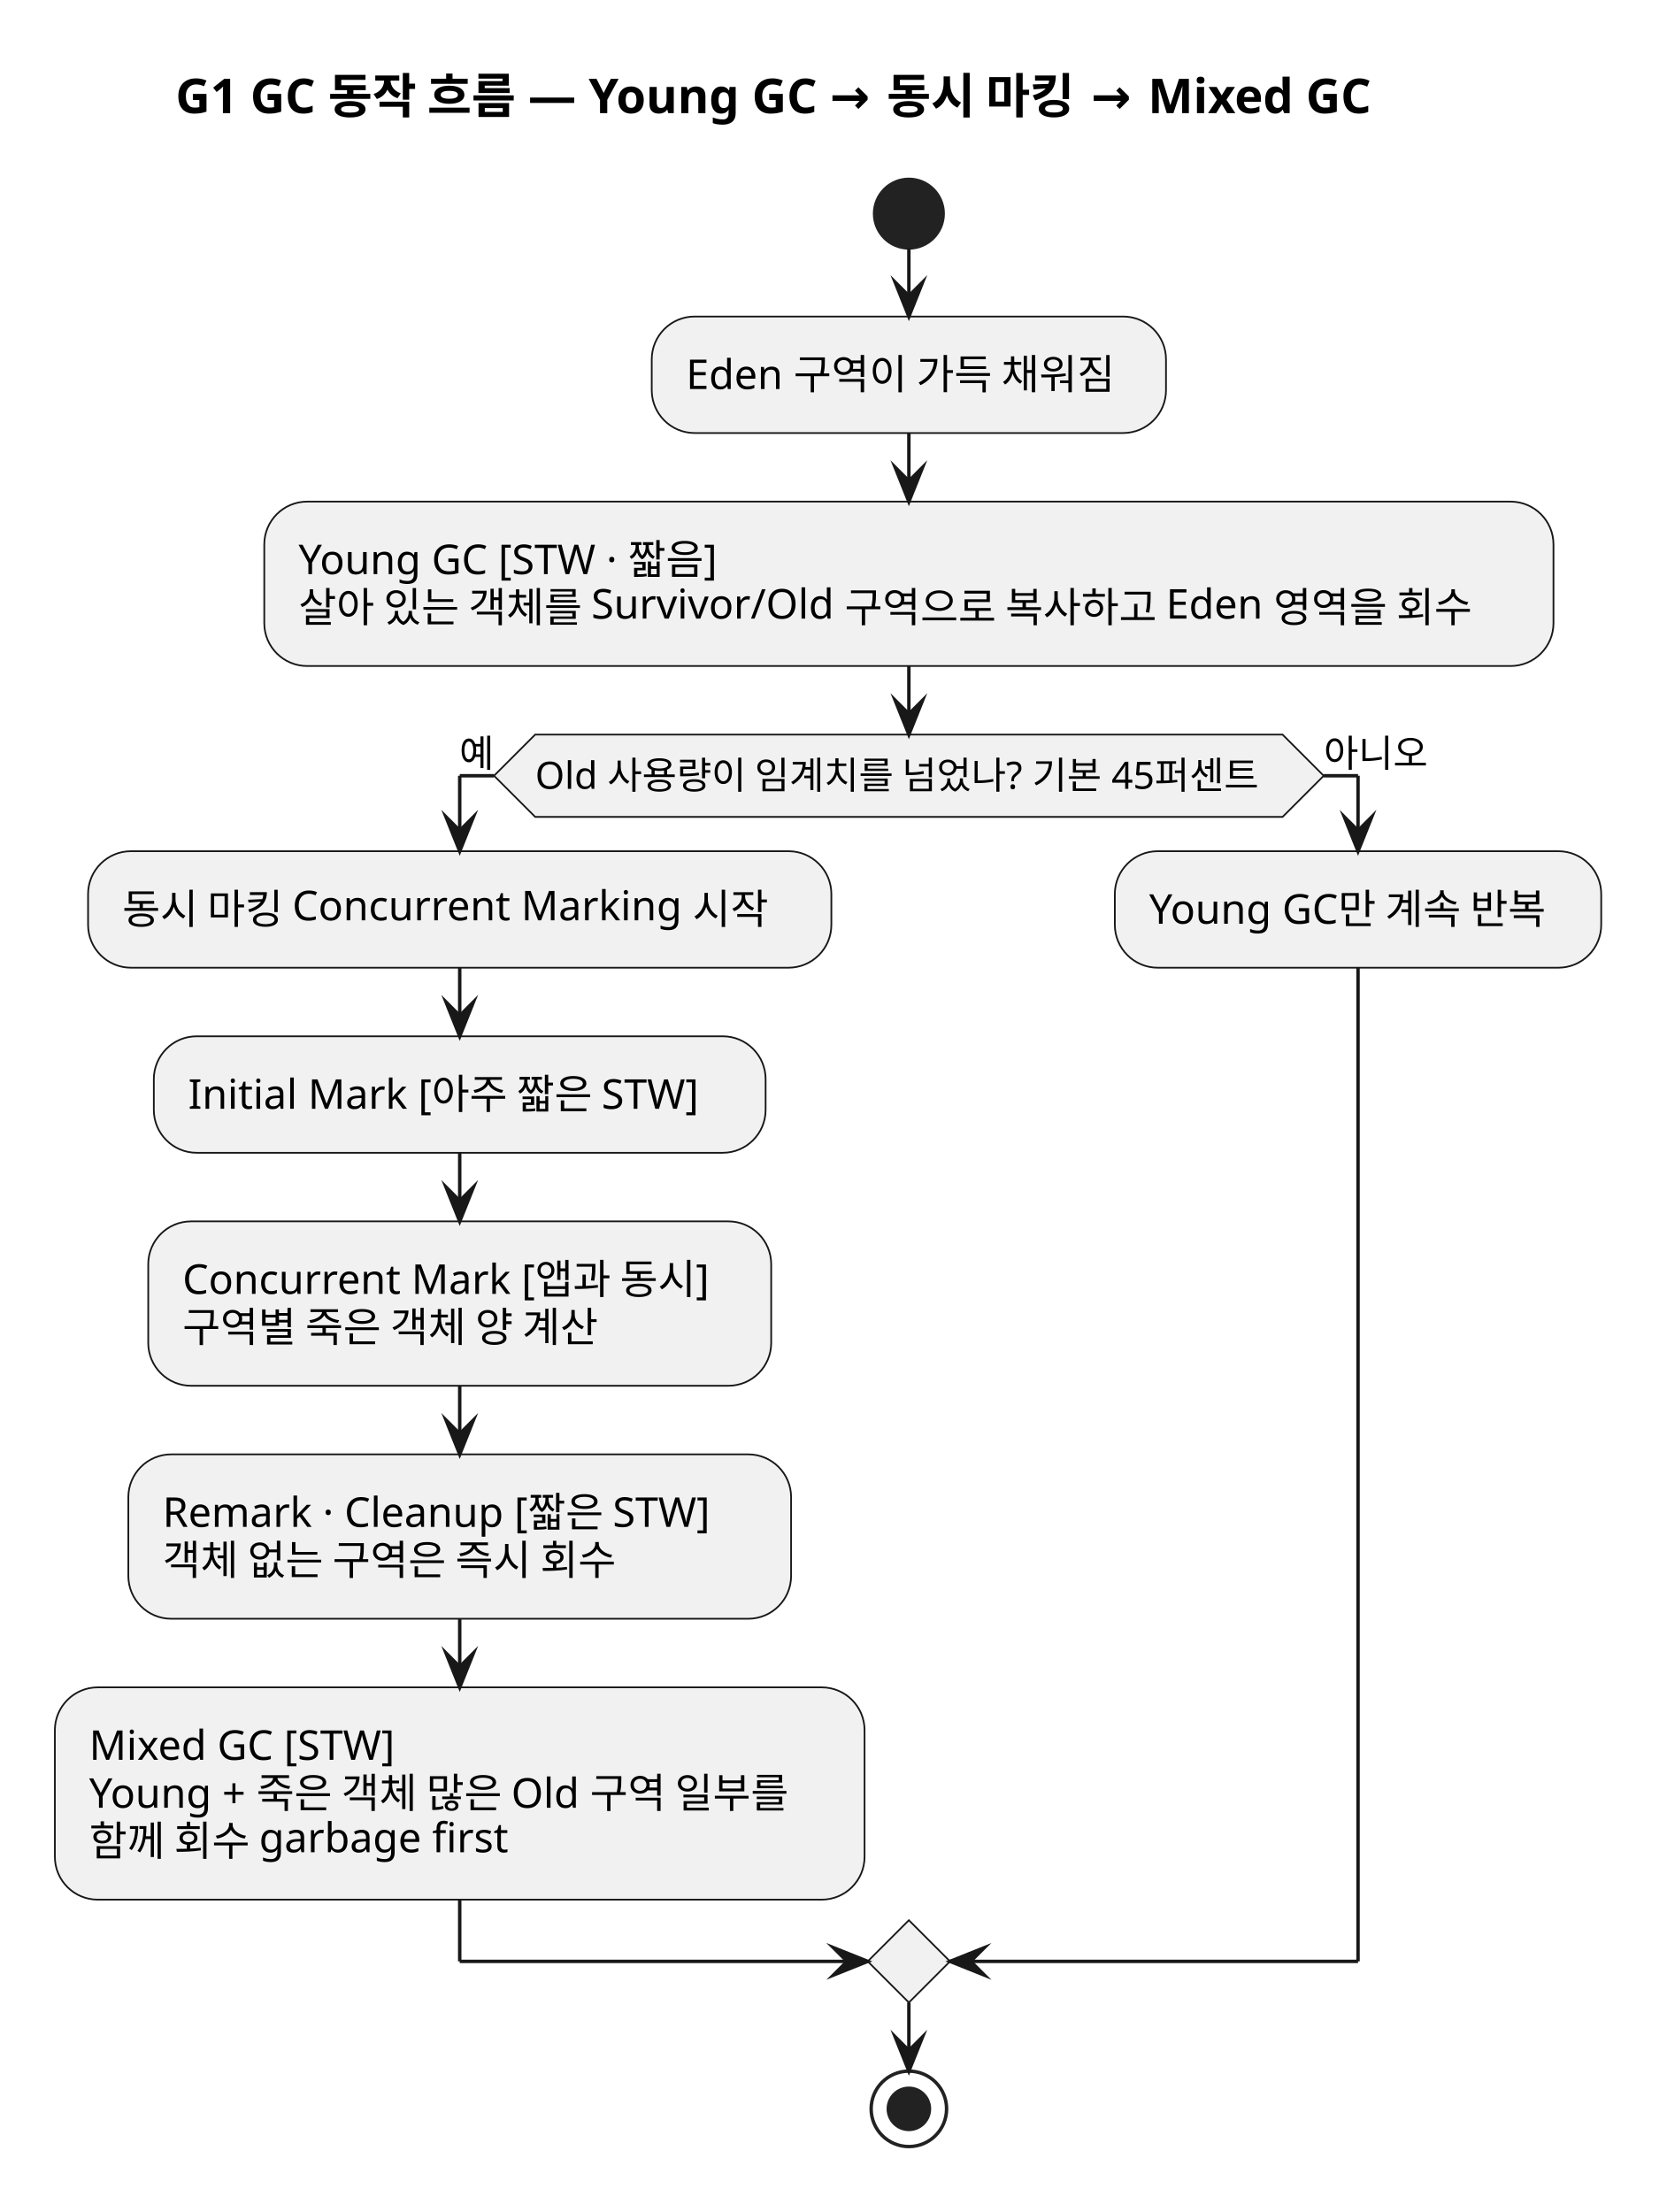
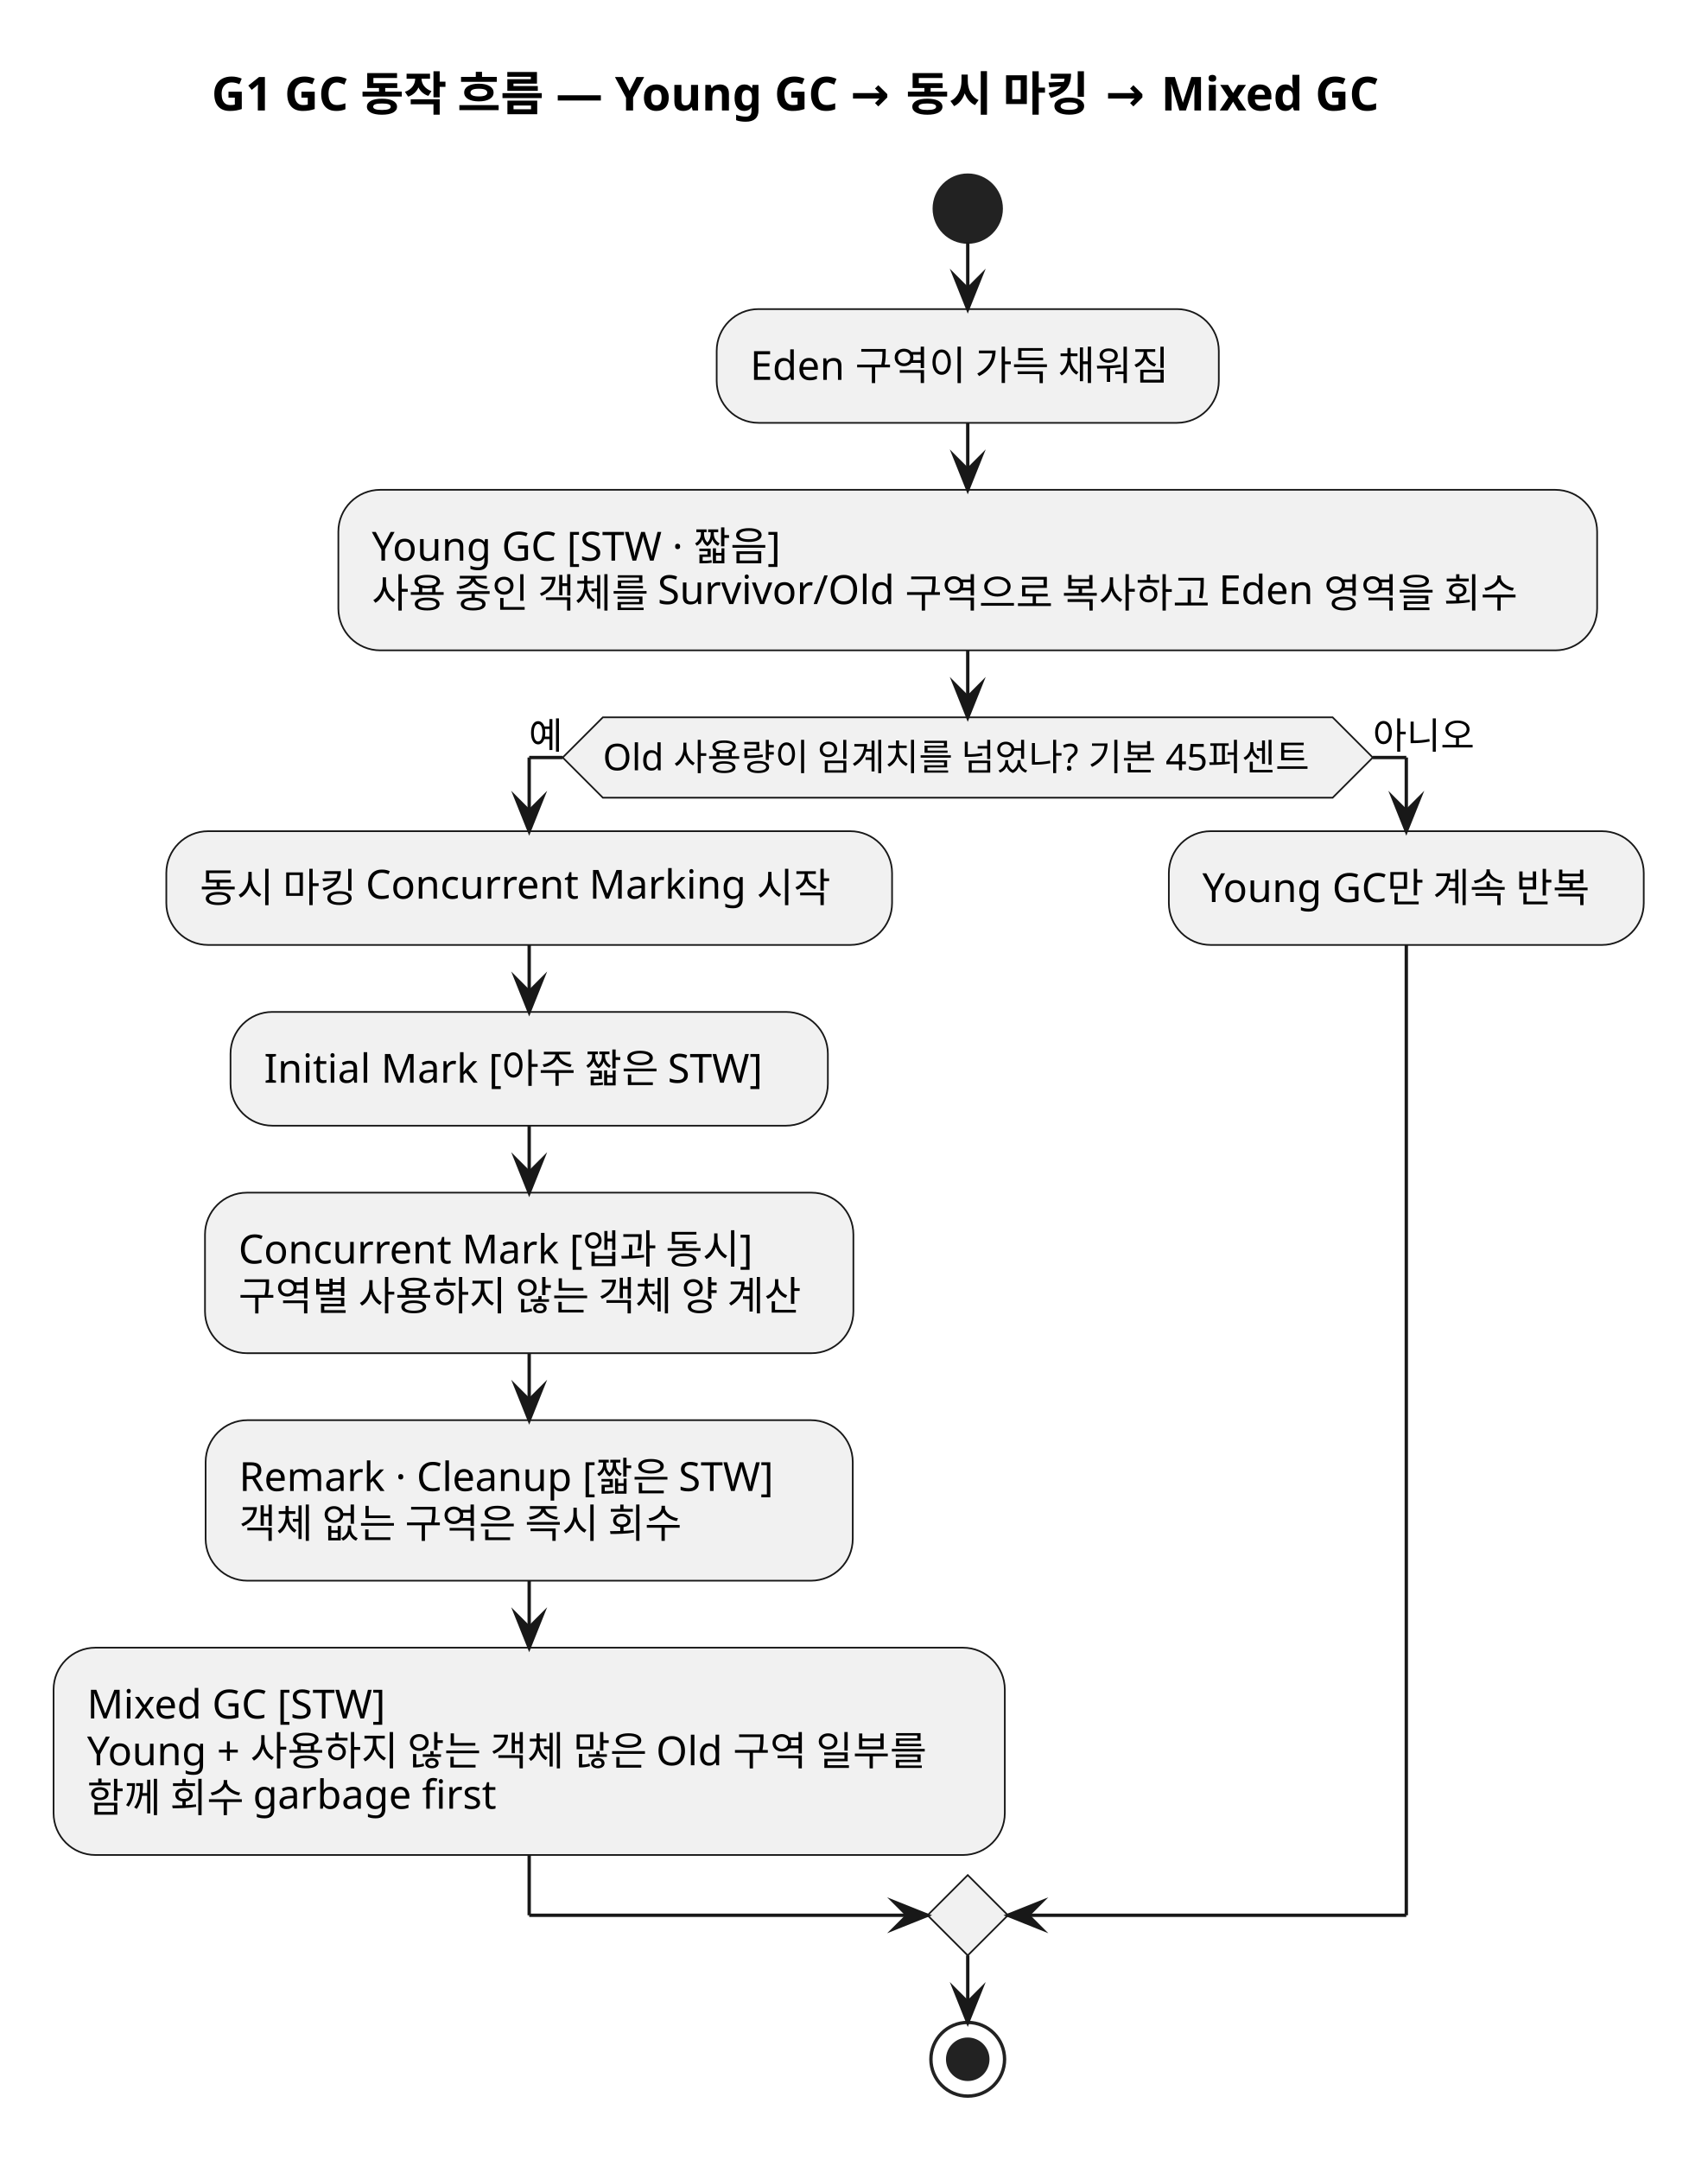
- <svg xmlns="http://www.w3.org/2000/svg" contentStyleType="text/css" data-diagram-type="ACTIVITY" height="645px" preserveAspectRatio="none" style="width:486px;height:645px;background:#FFFFFF;" version="1.1" viewBox="0 0 486 645" width="486px" zoomAndPan="magnify">
+ <svg xmlns="http://www.w3.org/2000/svg" version="1.1" data-diagram-type="ACTIVITY" style="width:510px;height:645px;background:#FFFFFF;" width="510px" height="645px" viewBox="0 0 510 645" zoomAndPan="magnify" preserveAspectRatio="none" contentStyleType="text/css">
  <defs />
-   <g>
+   <g font-family="sans-serif" lengthAdjust="spacing">
    <g class="title" data-source-line="1">
-       <text fill="#000000" font-family="sans-serif" font-size="14" font-weight="700" lengthAdjust="spacing" textLength="382.506" x="51.192" y="32.995">G1 GC 동작 흐름 — Young GC → 동시 마킹 → Mixed GC</text>
+       <text x="63.186" y="32.995" fill="#000" font-size="14" textLength="382.506" font-weight="700">G1 GC 동작 흐름 — Young GC → 동시 마킹 → Mixed GC</text>
    </g>
-     <ellipse cx="265.014" cy="62.297" fill="#222222" rx="10" ry="10" style="stroke:#222222;stroke-width:1;" />
-     <rect fill="#F1F1F1" height="33.969" rx="12.5" ry="12.5" style="stroke:#181818;stroke-width:0.5;" width="149.952" x="190.038" y="92.297" />
-     <text fill="#000000" font-family="sans-serif" font-size="12" lengthAdjust="spacing" textLength="129.952" x="200.038" y="113.436">Eden 구역이 가득 채워짐</text>
-     <rect fill="#F1F1F1" height="47.938" rx="12.5" ry="12.5" style="stroke:#181818;stroke-width:0.5;" width="375.913" x="77.057" y="146.266" />
-     <text fill="#000000" font-family="sans-serif" font-size="12" lengthAdjust="spacing" textLength="132.506" x="87.057" y="167.404">Young GC [STW · 짧음]</text>
-     <text fill="#000000" font-family="sans-serif" font-size="12" lengthAdjust="spacing" textLength="355.913" x="87.057" y="181.373">살아 있는 객체를 Survivor/Old 구역으로 복사하고 Eden 영역을 회수</text>
-     <polygon fill="#F1F1F1" points="156.047,214.203,373.981,214.203,385.981,226.203,373.981,238.203,156.047,238.203,144.047,226.203,156.047,214.203" style="stroke:#181818;stroke-width:0.5;stroke-linejoin:miter;stroke-miterlimit:10;" />
-     <text fill="#000000" font-family="sans-serif" font-size="11" lengthAdjust="spacing" textLength="217.934" x="156.047" y="230.011">Old 사용량이 임계치를 넘었나? 기본 45퍼센트</text>
-     <text fill="#000000" font-family="sans-serif" font-size="11" lengthAdjust="spacing" textLength="10.12" x="133.927" y="223.609">예</text>
-     <text fill="#000000" font-family="sans-serif" font-size="11" lengthAdjust="spacing" textLength="30.36" x="385.981" y="223.609">아니오</text>
-     <rect fill="#F1F1F1" height="33.969" rx="12.5" ry="12.5" style="stroke:#181818;stroke-width:0.5;" width="216.735" x="25.679" y="248.203" />
-     <text fill="#000000" font-family="sans-serif" font-size="12" lengthAdjust="spacing" textLength="196.735" x="35.679" y="269.342">동시 마킹 Concurrent Marking 시작</text>
-     <rect fill="#F1F1F1" height="33.969" rx="12.5" ry="12.5" style="stroke:#181818;stroke-width:0.5;" width="178.389" x="44.852" y="302.172" />
-     <text fill="#000000" font-family="sans-serif" font-size="12" lengthAdjust="spacing" textLength="158.389" x="54.852" y="323.31">Initial Mark [아주 짧은 STW]</text>
-     <rect fill="#F1F1F1" height="47.938" rx="12.5" ry="12.5" style="stroke:#181818;stroke-width:0.5;" width="181.647" x="43.223" y="356.141" />
-     <text fill="#000000" font-family="sans-serif" font-size="12" lengthAdjust="spacing" textLength="161.647" x="53.223" y="377.279">Concurrent Mark [앱과 동시]</text>
-     <text fill="#000000" font-family="sans-serif" font-size="12" lengthAdjust="spacing" textLength="125.659" x="53.223" y="391.248">구역별 죽은 객체 양 계산</text>
-     <rect fill="#F1F1F1" height="47.938" rx="12.5" ry="12.5" style="stroke:#181818;stroke-width:0.5;" width="193.252" x="37.421" y="424.078" />
-     <text fill="#000000" font-family="sans-serif" font-size="12" lengthAdjust="spacing" textLength="173.252" x="47.421" y="445.217">Remark · Cleanup [짧은 STW]</text>
-     <text fill="#000000" font-family="sans-serif" font-size="12" lengthAdjust="spacing" textLength="136.699" x="47.421" y="459.185">객체 없는 구역은 즉시 회수</text>
-     <rect fill="#F1F1F1" height="61.906" rx="12.5" ry="12.5" style="stroke:#181818;stroke-width:0.5;" width="236.093" x="16" y="492.016" />
-     <text fill="#000000" font-family="sans-serif" font-size="12" lengthAdjust="spacing" textLength="97.272" x="26" y="513.154">Mixed GC [STW]</text>
-     <text fill="#000000" font-family="sans-serif" font-size="12" lengthAdjust="spacing" textLength="216.093" x="26" y="527.123">Young + 죽은 객체 많은 Old 구역 일부를</text>
-     <text fill="#000000" font-family="sans-serif" font-size="12" lengthAdjust="spacing" textLength="128.928" x="26" y="541.092">함께 회수 garbage first</text>
-     <rect fill="#F1F1F1" height="33.969" rx="12.5" ry="12.5" style="stroke:#181818;stroke-width:0.5;" width="141.821" x="325.07" y="248.203" />
-     <text fill="#000000" font-family="sans-serif" font-size="12" lengthAdjust="spacing" textLength="121.822" x="335.07" y="269.342">Young GC만 계속 반복</text>
-     <polygon fill="#F1F1F1" points="265.014,559.922,277.014,571.922,265.014,583.922,253.014,571.922,265.014,559.922" style="stroke:#181818;stroke-width:0.5;stroke-linejoin:miter;stroke-miterlimit:10;" />
-     <ellipse cx="265.014" cy="614.922" fill="none" rx="11" ry="11" style="stroke:#222222;stroke-width:1;" />
-     <ellipse cx="265.014" cy="614.922" fill="#222222" rx="6" ry="6" style="stroke:#222222;stroke-width:1;" />
-     <line style="stroke:#181818;stroke-width:1;" x1="265.014" x2="265.014" y1="72.297" y2="92.297" />
-     <polygon fill="#181818" points="261.014,82.297,265.014,92.297,269.014,82.297,265.014,86.297" style="stroke:#181818;stroke-width:1;stroke-linejoin:miter;stroke-miterlimit:10;" />
-     <line style="stroke:#181818;stroke-width:1;" x1="265.014" x2="265.014" y1="126.266" y2="146.266" />
-     <polygon fill="#181818" points="261.014,136.266,265.014,146.266,269.014,136.266,265.014,140.266" style="stroke:#181818;stroke-width:1;stroke-linejoin:miter;stroke-miterlimit:10;" />
-     <line style="stroke:#181818;stroke-width:1;" x1="134.047" x2="134.047" y1="282.172" y2="302.172" />
-     <polygon fill="#181818" points="130.047,292.172,134.047,302.172,138.047,292.172,134.047,296.172" style="stroke:#181818;stroke-width:1;stroke-linejoin:miter;stroke-miterlimit:10;" />
-     <line style="stroke:#181818;stroke-width:1;" x1="134.047" x2="134.047" y1="336.141" y2="356.141" />
-     <polygon fill="#181818" points="130.047,346.141,134.047,356.141,138.047,346.141,134.047,350.141" style="stroke:#181818;stroke-width:1;stroke-linejoin:miter;stroke-miterlimit:10;" />
-     <line style="stroke:#181818;stroke-width:1;" x1="134.047" x2="134.047" y1="404.078" y2="424.078" />
-     <polygon fill="#181818" points="130.047,414.078,134.047,424.078,138.047,414.078,134.047,418.078" style="stroke:#181818;stroke-width:1;stroke-linejoin:miter;stroke-miterlimit:10;" />
-     <line style="stroke:#181818;stroke-width:1;" x1="134.047" x2="134.047" y1="472.016" y2="492.016" />
-     <polygon fill="#181818" points="130.047,482.016,134.047,492.016,138.047,482.016,134.047,486.016" style="stroke:#181818;stroke-width:1;stroke-linejoin:miter;stroke-miterlimit:10;" />
-     <line style="stroke:#181818;stroke-width:1;" x1="144.047" x2="134.047" y1="226.203" y2="226.203" />
-     <line style="stroke:#181818;stroke-width:1;" x1="134.047" x2="134.047" y1="226.203" y2="248.203" />
-     <polygon fill="#181818" points="130.047,238.203,134.047,248.203,138.047,238.203,134.047,242.203" style="stroke:#181818;stroke-width:1;stroke-linejoin:miter;stroke-miterlimit:10;" />
-     <line style="stroke:#181818;stroke-width:1;" x1="385.981" x2="395.981" y1="226.203" y2="226.203" />
-     <line style="stroke:#181818;stroke-width:1;" x1="395.981" x2="395.981" y1="226.203" y2="248.203" />
-     <polygon fill="#181818" points="391.981,238.203,395.981,248.203,399.981,238.203,395.981,242.203" style="stroke:#181818;stroke-width:1;stroke-linejoin:miter;stroke-miterlimit:10;" />
-     <line style="stroke:#181818;stroke-width:1;" x1="134.047" x2="134.047" y1="553.922" y2="571.922" />
-     <line style="stroke:#181818;stroke-width:1;" x1="134.047" x2="253.014" y1="571.922" y2="571.922" />
-     <polygon fill="#181818" points="243.014,567.922,253.014,571.922,243.014,575.922,247.014,571.922" style="stroke:#181818;stroke-width:1;stroke-linejoin:miter;stroke-miterlimit:10;" />
-     <line style="stroke:#181818;stroke-width:1;" x1="395.981" x2="395.981" y1="282.172" y2="571.922" />
-     <line style="stroke:#181818;stroke-width:1;" x1="395.981" x2="277.014" y1="571.922" y2="571.922" />
-     <polygon fill="#181818" points="287.014,567.922,277.014,571.922,287.014,575.922,283.014,571.922" style="stroke:#181818;stroke-width:1;stroke-linejoin:miter;stroke-miterlimit:10;" />
-     <line style="stroke:#181818;stroke-width:1;" x1="265.014" x2="265.014" y1="194.203" y2="214.203" />
-     <polygon fill="#181818" points="261.014,204.203,265.014,214.203,269.014,204.203,265.014,208.203" style="stroke:#181818;stroke-width:1;stroke-linejoin:miter;stroke-miterlimit:10;" />
-     <line style="stroke:#181818;stroke-width:1;" x1="265.014" x2="265.014" y1="583.922" y2="603.922" />
-     <polygon fill="#181818" points="261.014,593.922,265.014,603.922,269.014,593.922,265.014,597.922" style="stroke:#181818;stroke-width:1;stroke-linejoin:miter;stroke-miterlimit:10;" />
+     <ellipse cx="289.001" cy="62.297" rx="10" ry="10" fill="#222" style="stroke:#222;stroke-width:1;" />
+     <rect x="214.025" y="92.297" width="149.952" height="33.969" fill="#F1F1F1" style="stroke:#181818;stroke-width:0.5;" rx="12.5" ry="12.5" />
+     <text x="224.025" y="113.436" fill="#000" font-size="12" textLength="129.952">Eden 구역이 가득 채워짐</text>
+     <rect x="101.044" y="146.266" width="375.913" height="47.938" fill="#F1F1F1" style="stroke:#181818;stroke-width:0.5;" rx="12.5" ry="12.5" />
+     <text x="111.044" y="167.404" fill="#000" font-size="12" textLength="132.506">Young GC [STW · 짧음]</text>
+     <text x="111.044" y="181.373" fill="#000" font-size="12" textLength="355.913">사용 중인 객체를 Survivor/Old 구역으로 복사하고 Eden 영역을 회수</text>
+     <polygon points="180.034,214.203,397.968,214.203,409.968,226.203,397.968,238.203,180.034,238.203,168.034,226.203,180.034,214.203" fill="#F1F1F1" style="stroke:#181818;stroke-width:0.5;stroke-linejoin:miter;stroke-miterlimit:10;" />
+     <text x="180.034" y="230.011" fill="#000" font-size="11" textLength="217.934">Old 사용량이 임계치를 넘었나? 기본 45퍼센트</text>
+     <text x="157.914" y="223.609" fill="#000" font-size="11">예</text>
+     <text x="409.968" y="223.609" fill="#000" font-size="11" textLength="30.36">아니오</text>
+     <rect x="49.667" y="248.203" width="216.735" height="33.969" fill="#F1F1F1" style="stroke:#181818;stroke-width:0.5;" rx="12.5" ry="12.5" />
+     <text x="59.667" y="269.342" fill="#000" font-size="12" textLength="196.735">동시 마킹 Concurrent Marking 시작</text>
+     <rect x="68.84" y="302.172" width="178.389" height="33.969" fill="#F1F1F1" style="stroke:#181818;stroke-width:0.5;" rx="12.5" ry="12.5" />
+     <text x="78.84" y="323.311" fill="#000" font-size="12" textLength="158.389">Initial Mark [아주 짧은 STW]</text>
+     <rect x="61.217" y="356.141" width="193.633" height="47.938" fill="#F1F1F1" style="stroke:#181818;stroke-width:0.5;" rx="12.5" ry="12.5" />
+     <text x="71.217" y="377.279" fill="#000" font-size="12" textLength="161.647">Concurrent Mark [앱과 동시]</text>
+     <text x="71.217" y="391.248" fill="#000" font-size="12" textLength="173.633">구역별 사용하지 않는 객체 양 계산</text>
+     <rect x="61.408" y="424.078" width="193.252" height="47.938" fill="#F1F1F1" style="stroke:#181818;stroke-width:0.5;" rx="12.5" ry="12.5" />
+     <text x="71.408" y="445.217" fill="#000" font-size="12" textLength="173.252">Remark · Cleanup [짧은 STW]</text>
+     <text x="71.408" y="459.186" fill="#000" font-size="12" textLength="136.699">객체 없는 구역은 즉시 회수</text>
+     <rect x="16" y="492.016" width="284.068" height="61.906" fill="#F1F1F1" style="stroke:#181818;stroke-width:0.5;" rx="12.5" ry="12.5" />
+     <text x="26" y="513.154" fill="#000" font-size="12" textLength="97.271">Mixed GC [STW]</text>
+     <text x="26" y="527.123" fill="#000" font-size="12" textLength="264.068">Young + 사용하지 않는 객체 많은 Old 구역 일부를</text>
+     <text x="26" y="541.092" fill="#000" font-size="12" textLength="128.928">함께 회수 garbage first</text>
+     <rect x="349.057" y="248.203" width="141.822" height="33.969" fill="#F1F1F1" style="stroke:#181818;stroke-width:0.5;" rx="12.5" ry="12.5" />
+     <text x="359.057" y="269.342" fill="#000" font-size="12" textLength="121.822">Young GC만 계속 반복</text>
+     <polygon points="289.001,559.922,301.001,571.922,289.001,583.922,277.001,571.922,289.001,559.922" fill="#F1F1F1" style="stroke:#181818;stroke-width:0.5;stroke-linejoin:miter;stroke-miterlimit:10;" />
+     <ellipse cx="289.001" cy="614.922" rx="11" ry="11" fill="none" style="stroke:#222;stroke-width:1;" />
+     <ellipse cx="289.001" cy="614.922" rx="6" ry="6" fill="#222" style="stroke:#222;stroke-width:1;" />
+     <line x1="289.001" y1="72.297" x2="289.001" y2="92.297" style="stroke:#181818;stroke-width:1;" />
+     <polygon points="285.001,82.297,289.001,92.297,293.001,82.297,289.001,86.297" fill="#181818" style="stroke:#181818;stroke-width:1;stroke-linejoin:miter;stroke-miterlimit:10;" />
+     <line x1="289.001" y1="126.266" x2="289.001" y2="146.266" style="stroke:#181818;stroke-width:1;" />
+     <polygon points="285.001,136.266,289.001,146.266,293.001,136.266,289.001,140.266" fill="#181818" style="stroke:#181818;stroke-width:1;stroke-linejoin:miter;stroke-miterlimit:10;" />
+     <line x1="158.034" y1="282.172" x2="158.034" y2="302.172" style="stroke:#181818;stroke-width:1;" />
+     <polygon points="154.034,292.172,158.034,302.172,162.034,292.172,158.034,296.172" fill="#181818" style="stroke:#181818;stroke-width:1;stroke-linejoin:miter;stroke-miterlimit:10;" />
+     <line x1="158.034" y1="336.141" x2="158.034" y2="356.141" style="stroke:#181818;stroke-width:1;" />
+     <polygon points="154.034,346.141,158.034,356.141,162.034,346.141,158.034,350.141" fill="#181818" style="stroke:#181818;stroke-width:1;stroke-linejoin:miter;stroke-miterlimit:10;" />
+     <line x1="158.034" y1="404.078" x2="158.034" y2="424.078" style="stroke:#181818;stroke-width:1;" />
+     <polygon points="154.034,414.078,158.034,424.078,162.034,414.078,158.034,418.078" fill="#181818" style="stroke:#181818;stroke-width:1;stroke-linejoin:miter;stroke-miterlimit:10;" />
+     <line x1="158.034" y1="472.016" x2="158.034" y2="492.016" style="stroke:#181818;stroke-width:1;" />
+     <polygon points="154.034,482.016,158.034,492.016,162.034,482.016,158.034,486.016" fill="#181818" style="stroke:#181818;stroke-width:1;stroke-linejoin:miter;stroke-miterlimit:10;" />
+     <line x1="168.034" y1="226.203" x2="158.034" y2="226.203" style="stroke:#181818;stroke-width:1;" />
+     <line x1="158.034" y1="226.203" x2="158.034" y2="248.203" style="stroke:#181818;stroke-width:1;" />
+     <polygon points="154.034,238.203,158.034,248.203,162.034,238.203,158.034,242.203" fill="#181818" style="stroke:#181818;stroke-width:1;stroke-linejoin:miter;stroke-miterlimit:10;" />
+     <line x1="409.968" y1="226.203" x2="419.968" y2="226.203" style="stroke:#181818;stroke-width:1;" />
+     <line x1="419.968" y1="226.203" x2="419.968" y2="248.203" style="stroke:#181818;stroke-width:1;" />
+     <polygon points="415.968,238.203,419.968,248.203,423.968,238.203,419.968,242.203" fill="#181818" style="stroke:#181818;stroke-width:1;stroke-linejoin:miter;stroke-miterlimit:10;" />
+     <line x1="158.034" y1="553.922" x2="158.034" y2="571.922" style="stroke:#181818;stroke-width:1;" />
+     <line x1="158.034" y1="571.922" x2="277.001" y2="571.922" style="stroke:#181818;stroke-width:1;" />
+     <polygon points="267.001,567.922,277.001,571.922,267.001,575.922,271.001,571.922" fill="#181818" style="stroke:#181818;stroke-width:1;stroke-linejoin:miter;stroke-miterlimit:10;" />
+     <line x1="419.968" y1="282.172" x2="419.968" y2="571.922" style="stroke:#181818;stroke-width:1;" />
+     <line x1="419.968" y1="571.922" x2="301.001" y2="571.922" style="stroke:#181818;stroke-width:1;" />
+     <polygon points="311.001,567.922,301.001,571.922,311.001,575.922,307.001,571.922" fill="#181818" style="stroke:#181818;stroke-width:1;stroke-linejoin:miter;stroke-miterlimit:10;" />
+     <line x1="289.001" y1="194.203" x2="289.001" y2="214.203" style="stroke:#181818;stroke-width:1;" />
+     <polygon points="285.001,204.203,289.001,214.203,293.001,204.203,289.001,208.203" fill="#181818" style="stroke:#181818;stroke-width:1;stroke-linejoin:miter;stroke-miterlimit:10;" />
+     <line x1="289.001" y1="583.922" x2="289.001" y2="603.922" style="stroke:#181818;stroke-width:1;" />
+     <polygon points="285.001,593.922,289.001,603.922,293.001,593.922,289.001,597.922" fill="#181818" style="stroke:#181818;stroke-width:1;stroke-linejoin:miter;stroke-miterlimit:10;" />
  </g>
</svg>
